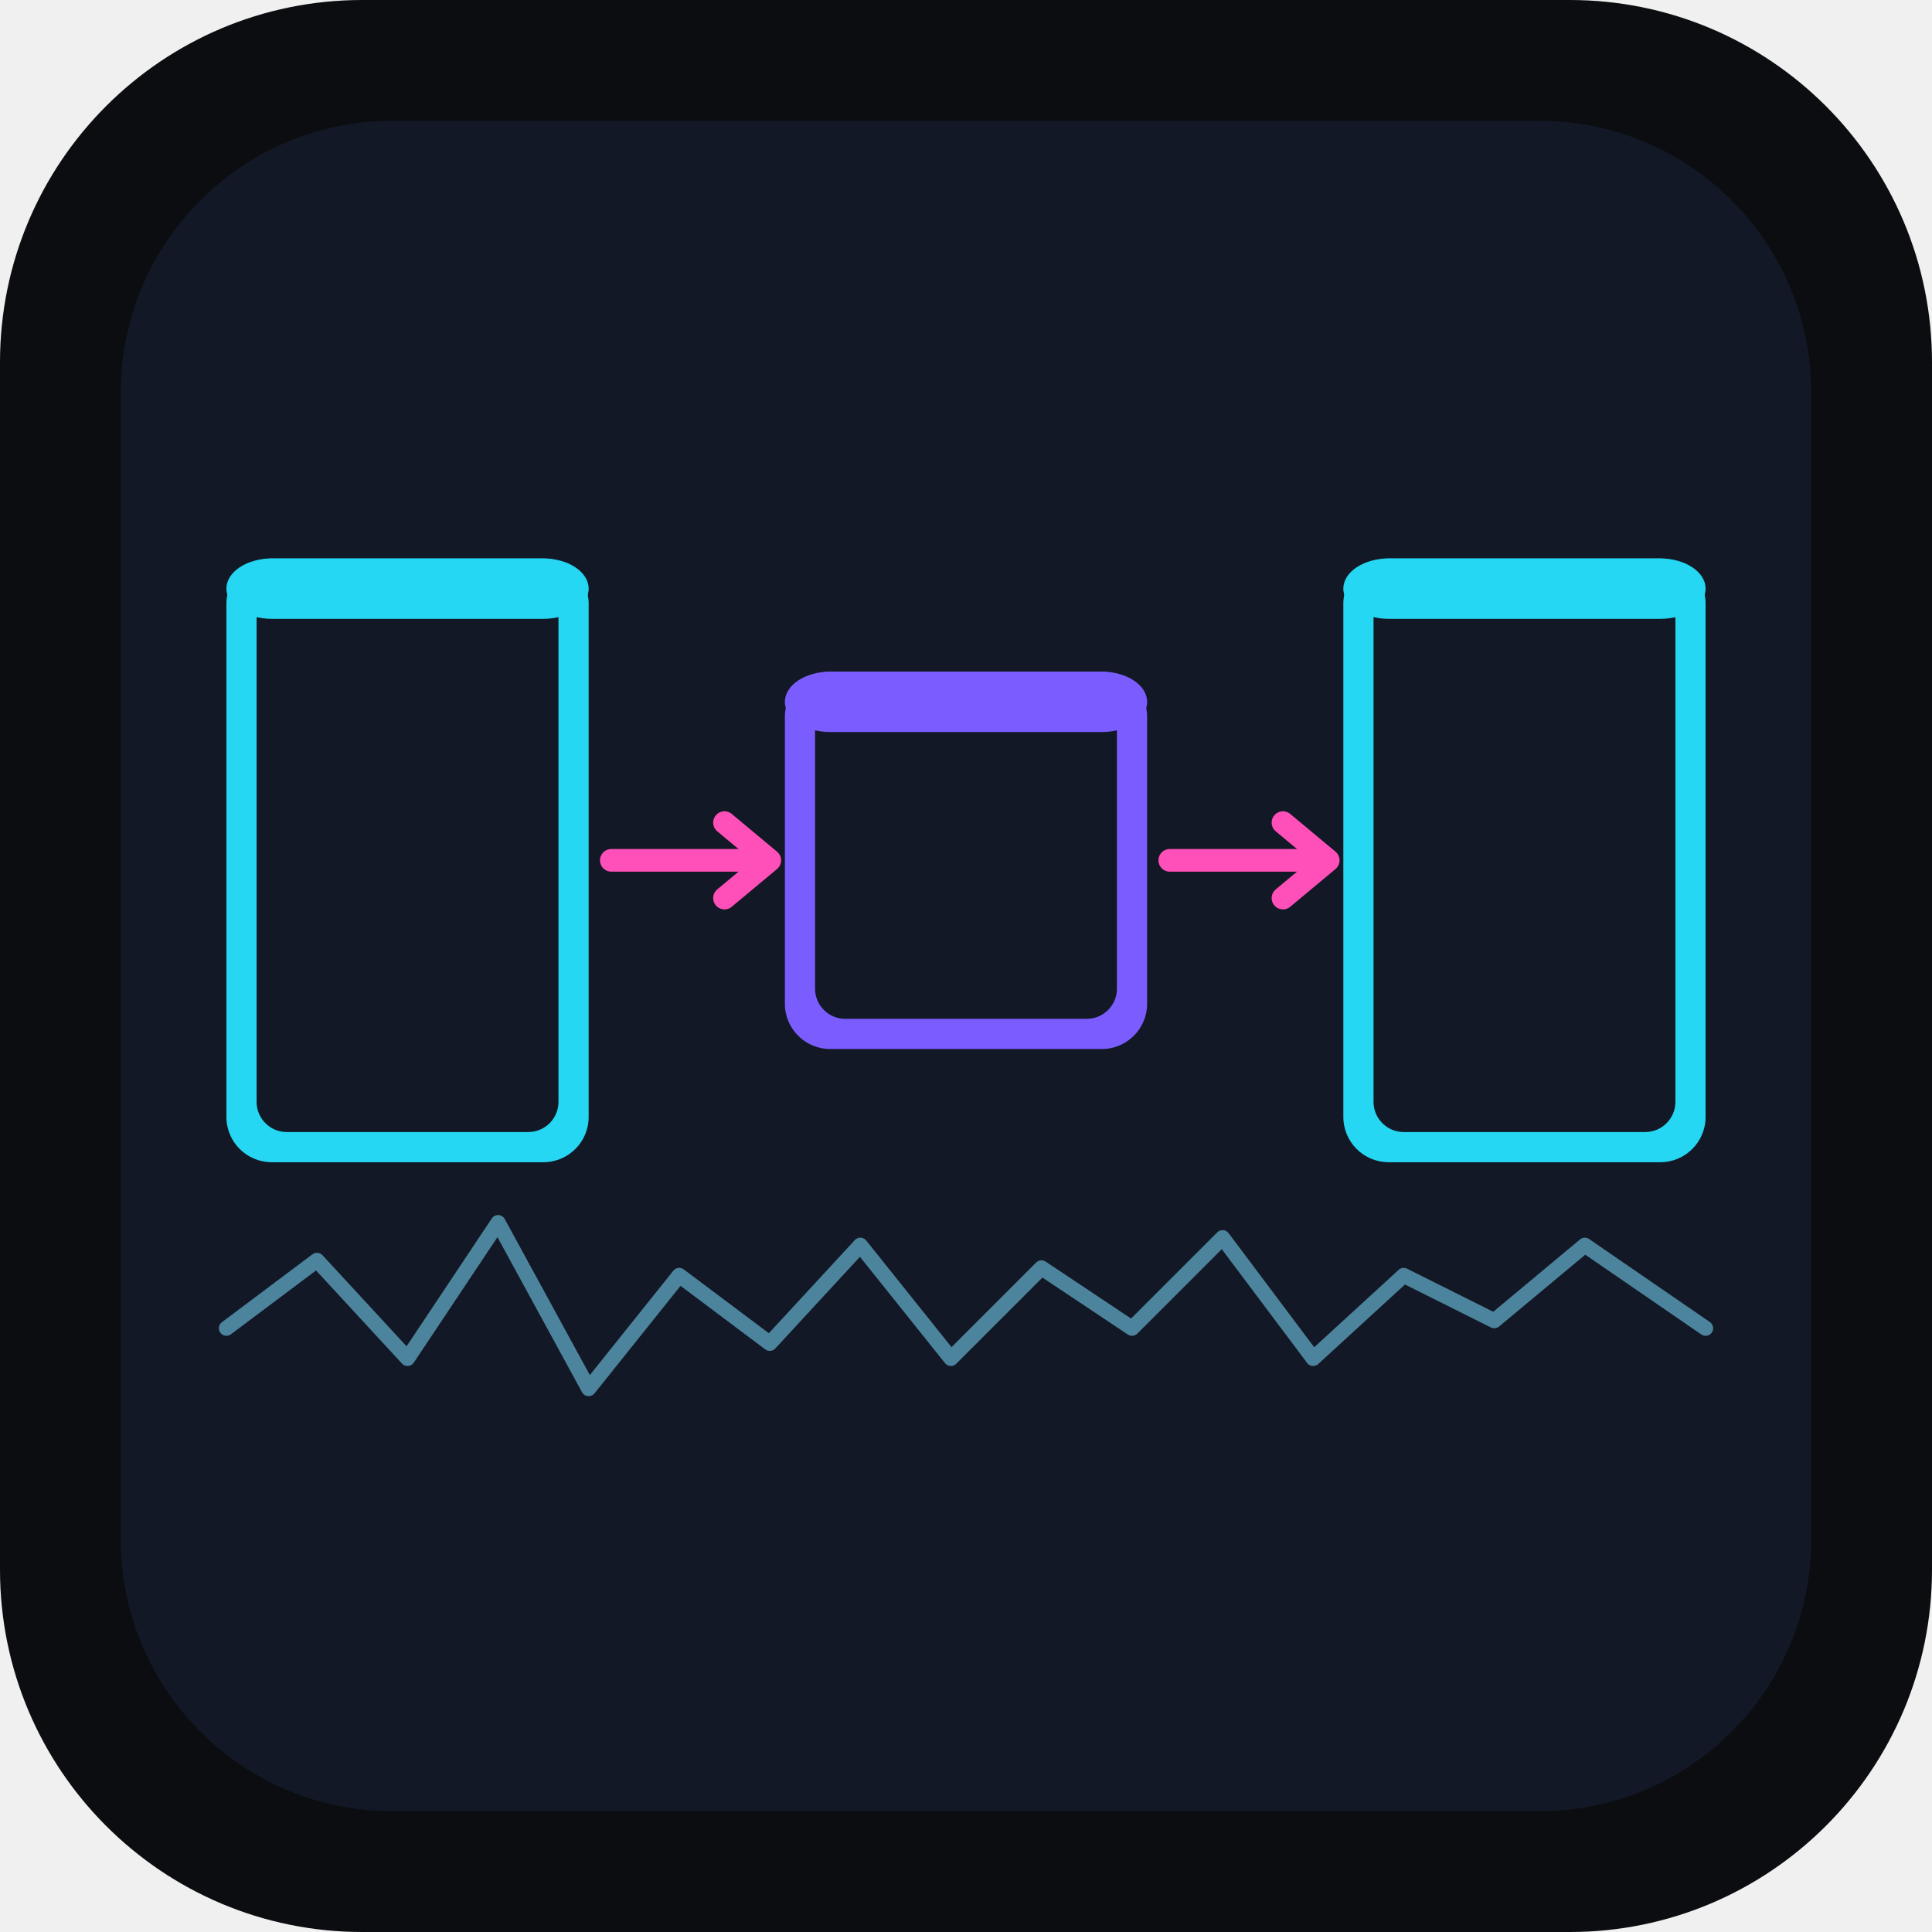
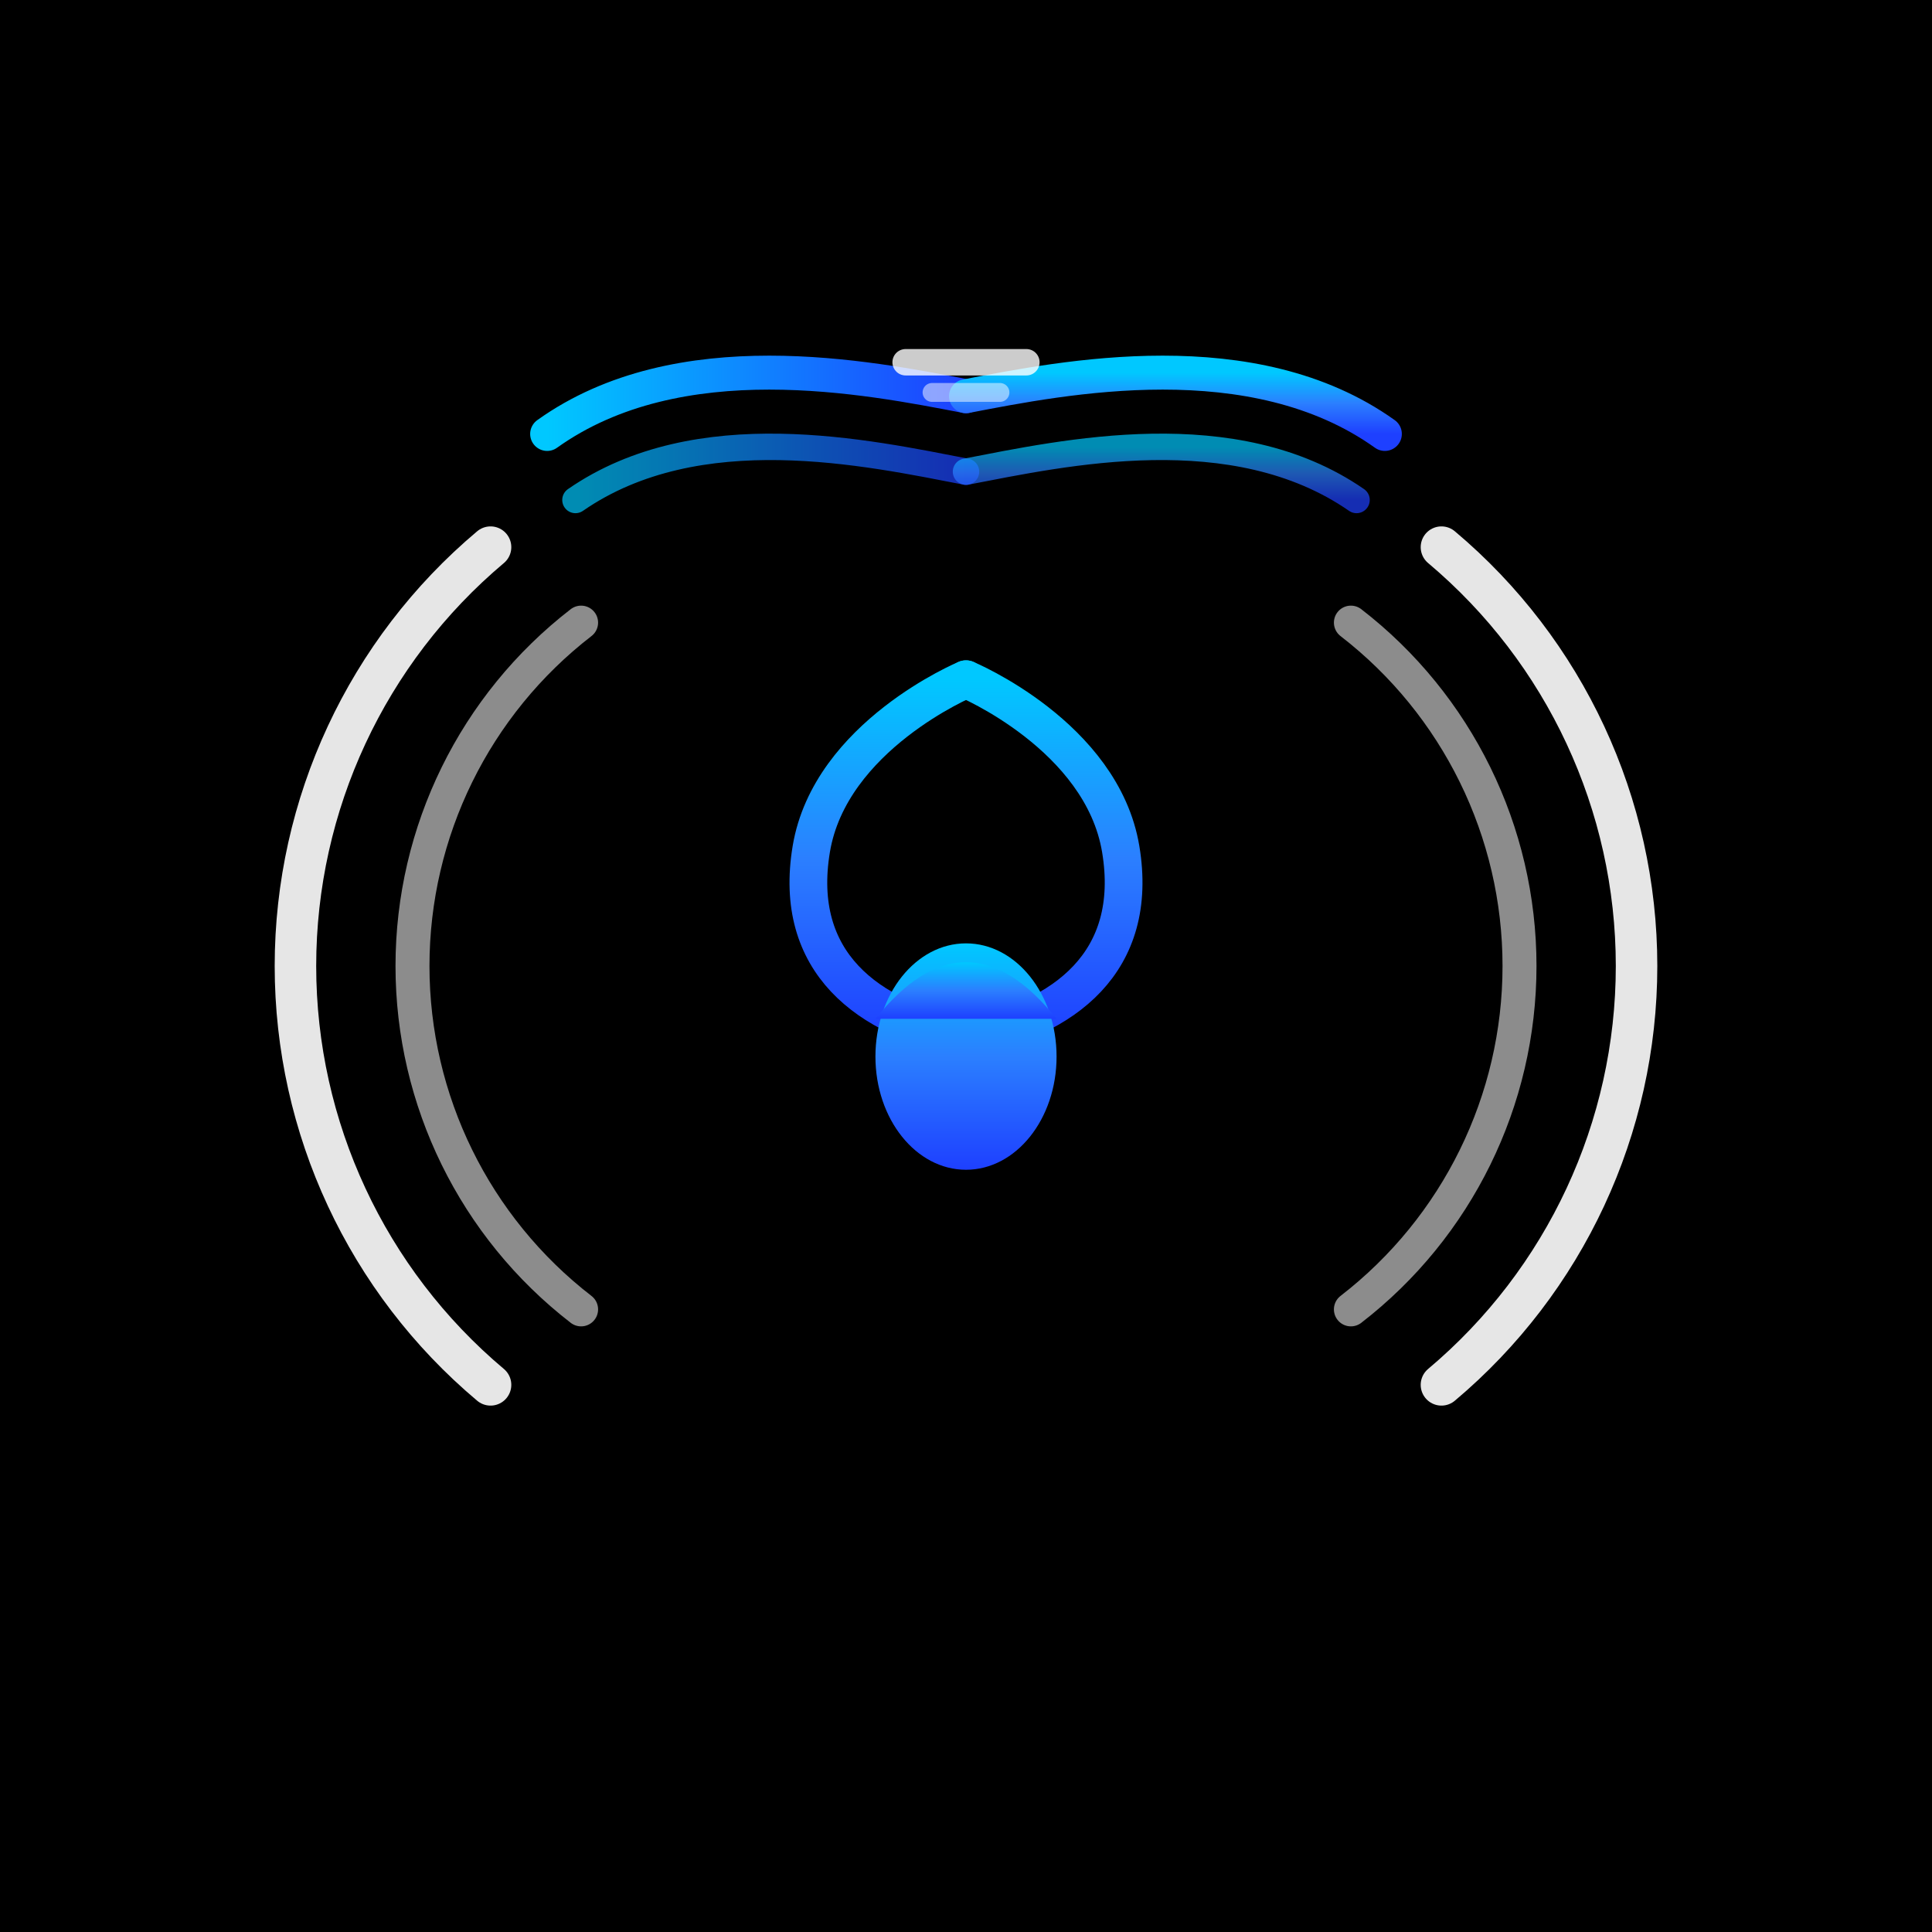
- <svg xmlns="http://www.w3.org/2000/svg" viewBox="0 0 512 512" width="512" height="512">
-   <rect width="512" height="512" rx="96" ry="96" fill="#0B0D10" />
-   <rect x="32" y="32" width="448" height="448" rx="72" ry="72" fill="#121825" />
-   <rect x="60" y="148" width="96" height="160" rx="12" ry="12" fill="#25D7F2" />
-   <rect x="68" y="156" width="80" height="144" rx="8" ry="8" fill="#121825" />
-   <rect x="60" y="148" width="96" height="16" rx="12" ry="12" fill="#25D7F2" />
-   <rect x="208" y="178" width="96" height="100" rx="12" ry="12" fill="#7B5CFF" />
-   <rect x="216" y="186" width="80" height="84" rx="8" ry="8" fill="#121825" />
-   <rect x="208" y="178" width="96" height="16" rx="12" ry="12" fill="#7B5CFF" />
-   <rect x="356" y="148" width="96" height="160" rx="12" ry="12" fill="#25D7F2" />
-   <rect x="364" y="156" width="80" height="144" rx="8" ry="8" fill="#121825" />
-   <rect x="356" y="148" width="96" height="16" rx="12" ry="12" fill="#25D7F2" />
-   <line x1="162" y1="228" x2="202" y2="228" stroke="#FF4FB8" stroke-width="6" stroke-linecap="round" />
-   <polyline points="192,218 204,228 192,238" fill="none" stroke="#FF4FB8" stroke-width="6" stroke-linecap="round" stroke-linejoin="round" />
-   <line x1="310" y1="228" x2="350" y2="228" stroke="#FF4FB8" stroke-width="6" stroke-linecap="round" />
-   <polyline points="340,218 352,228 340,238" fill="none" stroke="#FF4FB8" stroke-width="6" stroke-linecap="round" stroke-linejoin="round" />
-   <polyline points="60,352 84,334 108,360 132,324 156,368 180,338 204,356 228,330 252,360 276,336 300,352 324,328 348,360 372,338 396,350 420,330 452,352" fill="none" stroke="#7EDCFF" stroke-width="4" stroke-linecap="round" stroke-linejoin="round" opacity="0.55" />
+ <svg xmlns="http://www.w3.org/2000/svg" viewBox="0 0 1024 1024" width="1024" height="1024">
+   <defs>
+     <linearGradient id="brandGrad" x1="0.5" y1="0" x2="0.5" y2="1">
+       <stop offset="0%" stop-color="#00C8FF" />
+       <stop offset="50%" stop-color="#2B7FFF" />
+       <stop offset="100%" stop-color="#1E40FF" />
+     </linearGradient>
+     <linearGradient id="brandGradH" x1="0" y1="0.5" x2="1" y2="0.5">
+       <stop offset="0%" stop-color="#00C8FF" />
+       <stop offset="100%" stop-color="#1E40FF" />
+     </linearGradient>
+   </defs>
+   <rect width="1024" height="1024" fill="#000000" />
+   <path d="M 260 290 A 290 290 0 0 0 260 734" fill="none" stroke="#FFFFFF" stroke-width="22" stroke-linecap="round" opacity="0.90" />
+   <path d="M 764 290 A 290 290 0 0 1 764 734" fill="none" stroke="#FFFFFF" stroke-width="22" stroke-linecap="round" opacity="0.90" />
+   <path d="M 308 330 A 230 230 0 0 0 308 694" fill="none" stroke="#FFFFFF" stroke-width="18" stroke-linecap="round" opacity="0.55" />
+   <path d="M 716 330 A 230 230 0 0 1 716 694" fill="none" stroke="#FFFFFF" stroke-width="18" stroke-linecap="round" opacity="0.55" />
+   <path d="M 512 210 C 460 200, 360 180, 290 230" fill="none" stroke="url(#brandGradH)" stroke-width="18" stroke-linecap="round" />
+   <path d="M 512 250 C 460 240, 370 220, 305 265" fill="none" stroke="url(#brandGradH)" stroke-width="14" stroke-linecap="round" opacity="0.7" />
+   <path d="M 512 210 C 564 200, 664 180, 734 230" fill="none" stroke="url(#brandGrad)" stroke-width="18" stroke-linecap="round" />
+   <path d="M 512 250 C 564 240, 654 220, 719 265" fill="none" stroke="url(#brandGrad)" stroke-width="14" stroke-linecap="round" opacity="0.7" />
+   <path d="M 512 210 L 512 360" fill="none" stroke="url(#brandGrad)" stroke-width="20" stroke-linecap="round" />
+   <path d="M 512 360 C 512 360, 440 390, 430 450 C 420 510, 460 540, 512 550" fill="none" stroke="url(#brandGrad)" stroke-width="20" stroke-linecap="round" stroke-linejoin="round" />
+   <path d="M 512 360 C 512 360, 584 390, 594 450 C 604 510, 564 540, 512 550" fill="none" stroke="url(#brandGrad)" stroke-width="20" stroke-linecap="round" stroke-linejoin="round" />
+   <ellipse cx="512" cy="560" rx="48" ry="60" fill="url(#brandGrad)" />
+   <path d="M 464 540 Q 512 480, 560 540" fill="url(#brandGrad)" />
+   <path d="M 512 622 L 512 760" fill="none" stroke="url(#brandGrad)" stroke-width="20" stroke-linecap="round" />
+   <line x1="480" y1="192" x2="544" y2="192" stroke="#FFFFFF" stroke-width="14" stroke-linecap="round" opacity="0.8" />
+   <line x1="494" y1="208" x2="530" y2="208" stroke="#FFFFFF" stroke-width="10" stroke-linecap="round" opacity="0.5" />
</svg>
